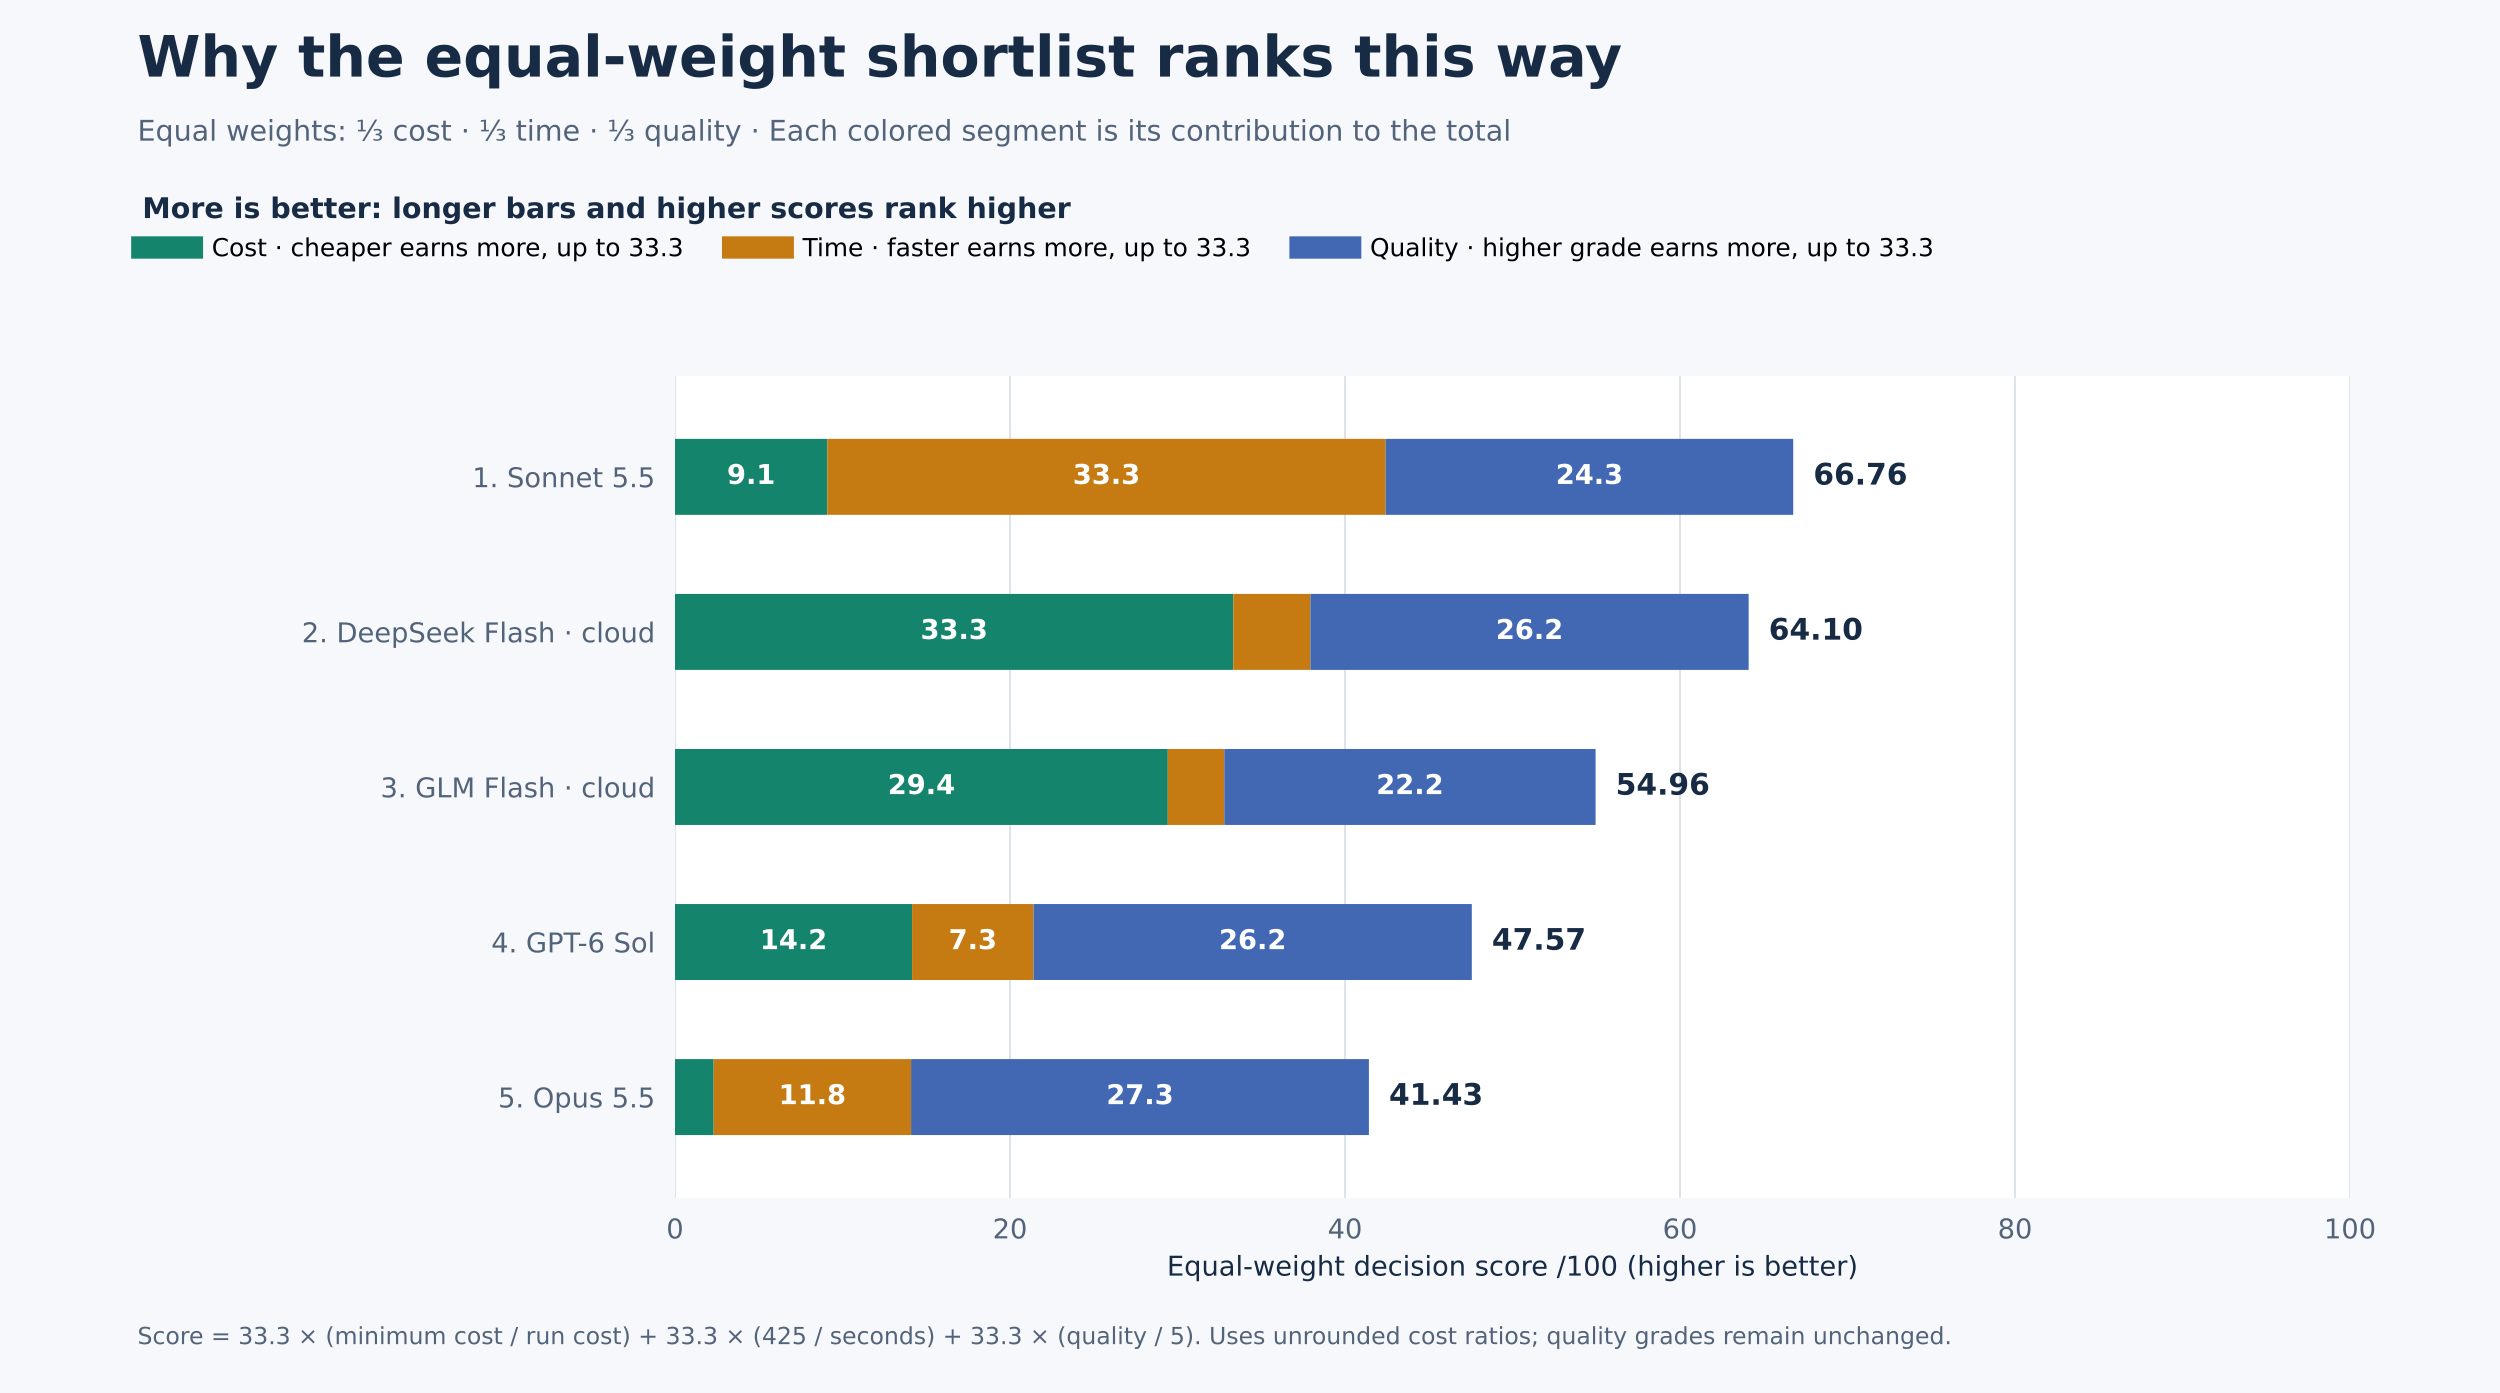
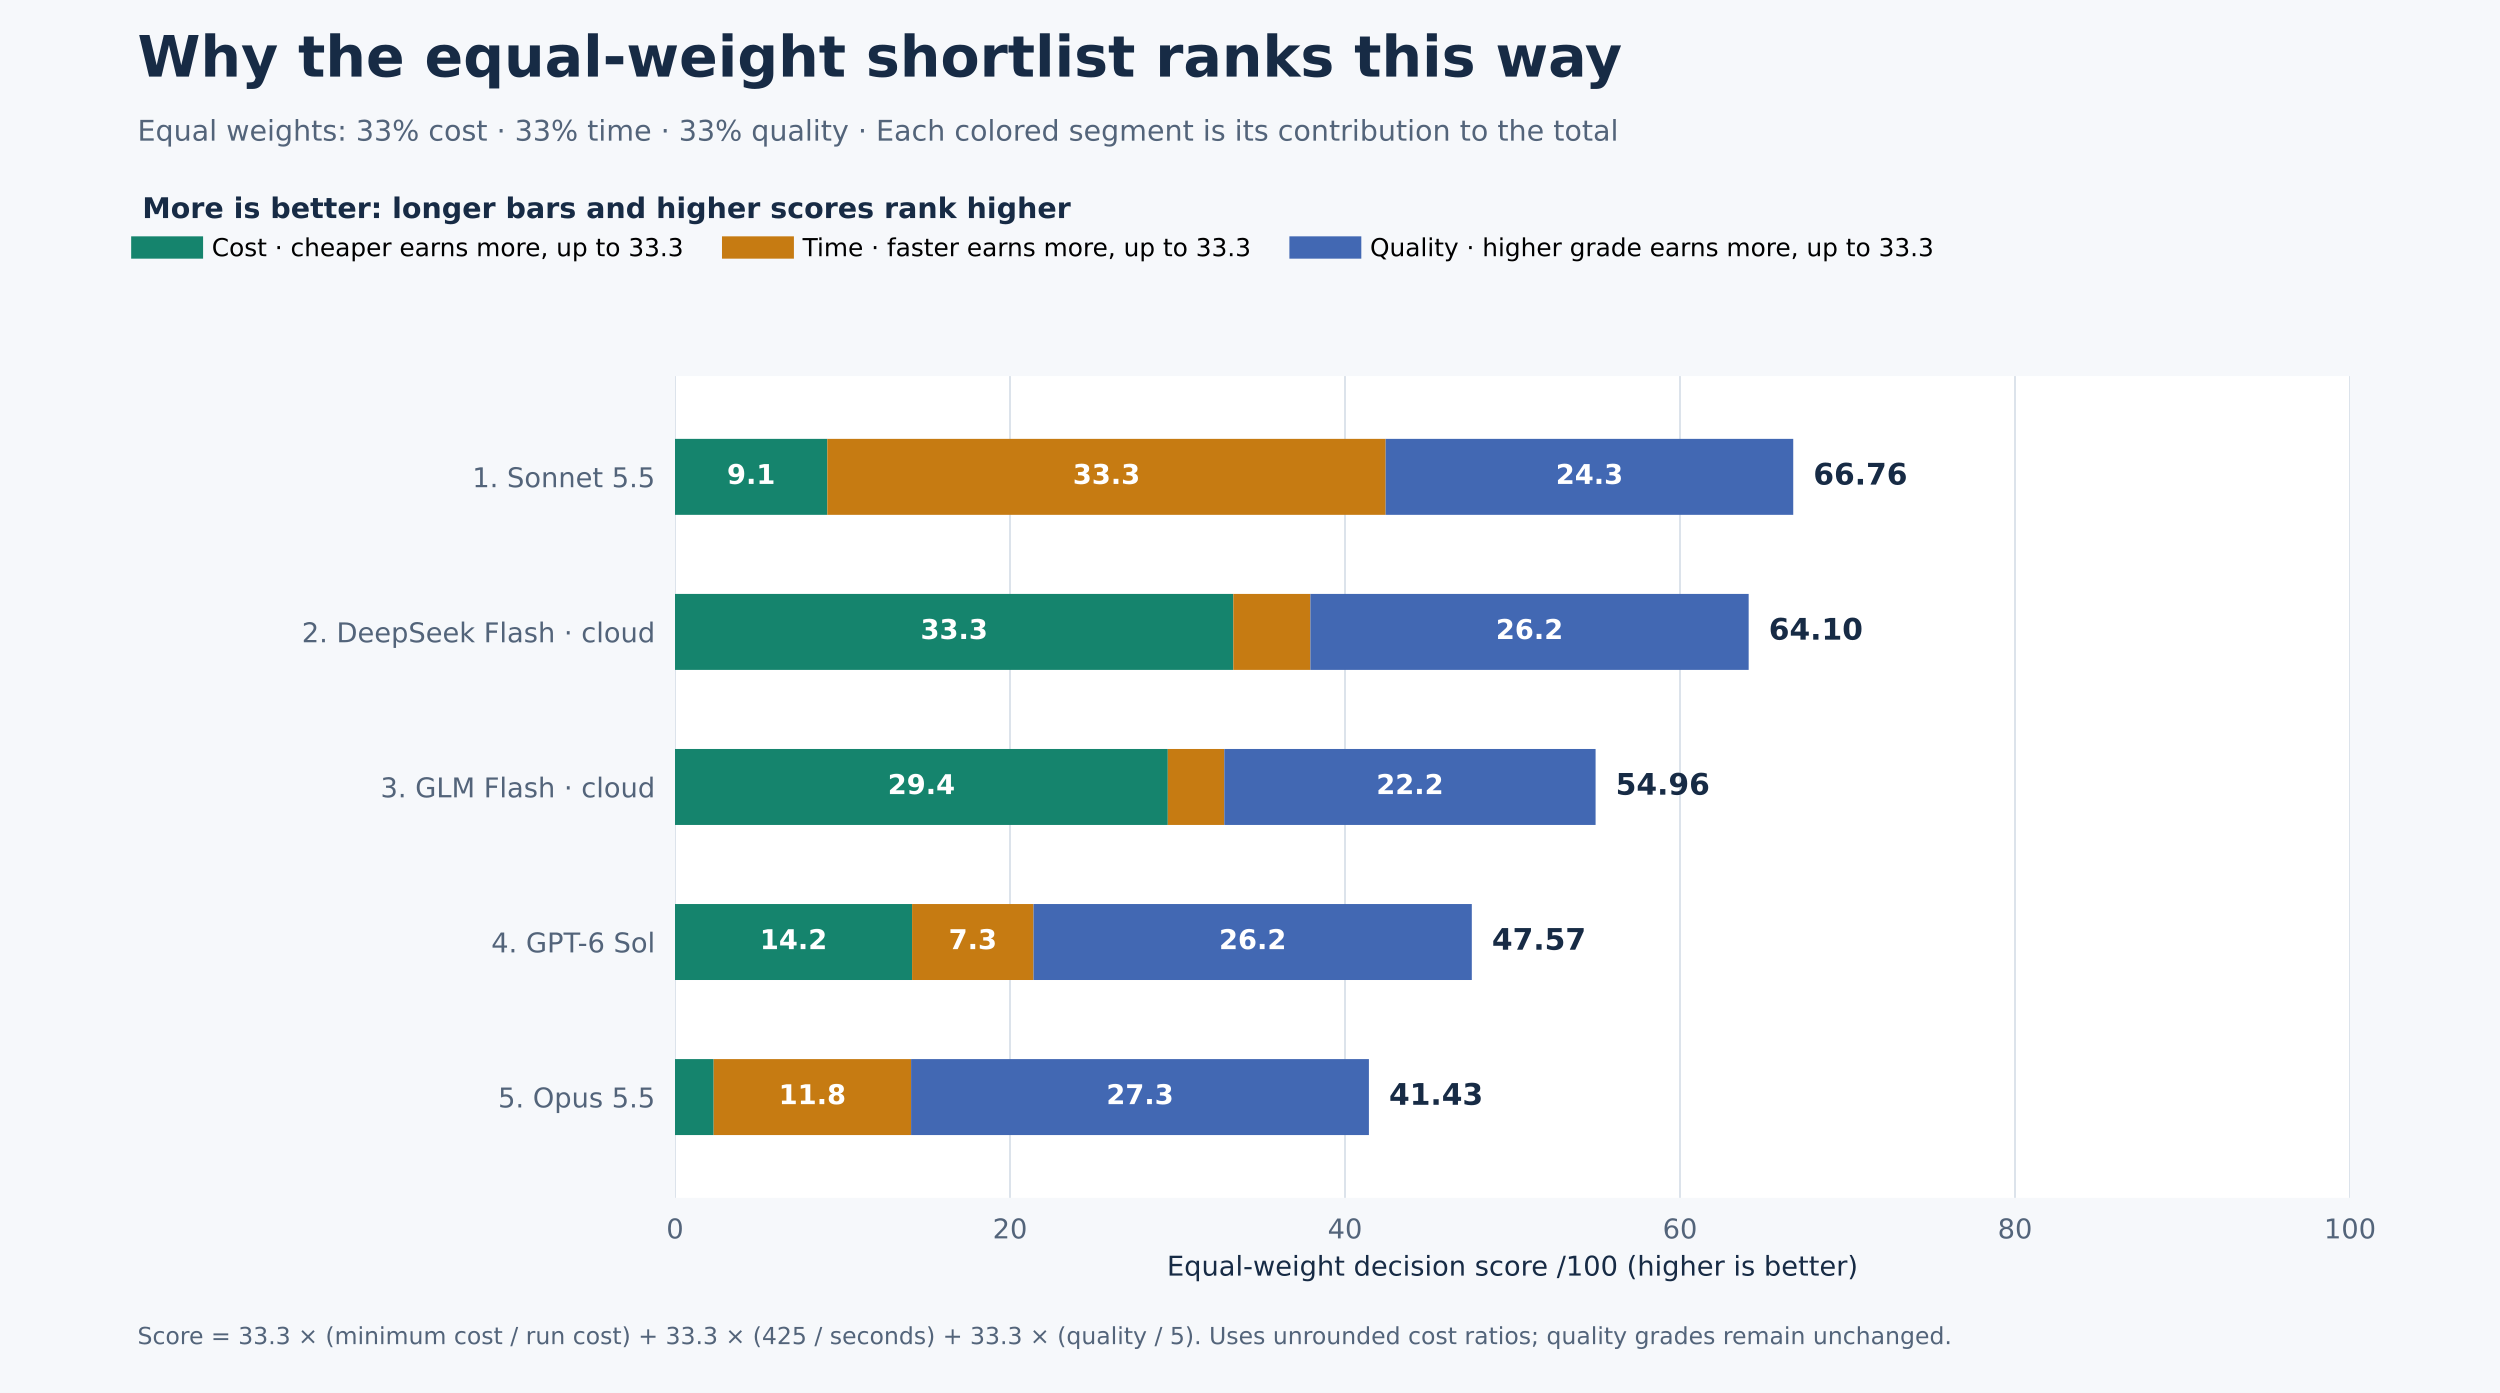
<svg xmlns="http://www.w3.org/2000/svg" width="1008pt" height="561.6pt" viewBox="0 0 1008 561.6" version="1.1">
  <defs>
    <style type="text/css">*{stroke-linejoin: round; stroke-linecap: butt}</style>
  </defs>
  <g id="figure_1">
    <g id="patch_1">
      <path d="M 0 561.6  L 1008 561.6  L 1008 0  L 0 0  z " style="fill: #f6f8fb" />
    </g>
    <g id="axes_1">
      <g id="patch_2">
        <path d="M 272.16 482.976  L 947.52 482.976  L 947.52 151.632  L 272.16 151.632  z " style="fill: #ffffff" />
      </g>
      <g id="matplotlib.axis_1">
        <g id="xtick_1">
          <g id="line2d_1">
-             <path d="M 272.16 482.976  L 272.16 151.632  " clip-path="url(#p9581db2dc6)" style="fill: none; stroke: #dce3eb; stroke-width: 0.8; stroke-linecap: square" />
+             <path d="M 272.16 482.976  L 272.16 151.632  " clip-path="url(#p02d5b66de6)" style="fill: none; stroke: #dce3eb; stroke-width: 0.8; stroke-linecap: square" />
          </g>
          <g id="line2d_2" />
          <g id="text_1">
            <text style="font-size: 11px; font-family: 'DejaVu Sans'; text-anchor: middle; fill: #53647a" x="272.16" y="499.333" transform="rotate(-0 272.16 499.3334)">0</text>
          </g>
        </g>
        <g id="xtick_2">
          <g id="line2d_3">
-             <path d="M 407.232 482.976  L 407.232 151.632  " clip-path="url(#p9581db2dc6)" style="fill: none; stroke: #dce3eb; stroke-width: 0.8; stroke-linecap: square" />
+             <path d="M 407.232 482.976  L 407.232 151.632  " clip-path="url(#p02d5b66de6)" style="fill: none; stroke: #dce3eb; stroke-width: 0.8; stroke-linecap: square" />
          </g>
          <g id="line2d_4" />
          <g id="text_2">
            <text style="font-size: 11px; font-family: 'DejaVu Sans'; text-anchor: middle; fill: #53647a" x="407.232" y="499.333" transform="rotate(-0 407.232 499.3334)">20</text>
          </g>
        </g>
        <g id="xtick_3">
          <g id="line2d_5">
-             <path d="M 542.304 482.976  L 542.304 151.632  " clip-path="url(#p9581db2dc6)" style="fill: none; stroke: #dce3eb; stroke-width: 0.8; stroke-linecap: square" />
+             <path d="M 542.304 482.976  L 542.304 151.632  " clip-path="url(#p02d5b66de6)" style="fill: none; stroke: #dce3eb; stroke-width: 0.8; stroke-linecap: square" />
          </g>
          <g id="line2d_6" />
          <g id="text_3">
            <text style="font-size: 11px; font-family: 'DejaVu Sans'; text-anchor: middle; fill: #53647a" x="542.304" y="499.333" transform="rotate(-0 542.304 499.3334)">40</text>
          </g>
        </g>
        <g id="xtick_4">
          <g id="line2d_7">
-             <path d="M 677.376 482.976  L 677.376 151.632  " clip-path="url(#p9581db2dc6)" style="fill: none; stroke: #dce3eb; stroke-width: 0.8; stroke-linecap: square" />
+             <path d="M 677.376 482.976  L 677.376 151.632  " clip-path="url(#p02d5b66de6)" style="fill: none; stroke: #dce3eb; stroke-width: 0.8; stroke-linecap: square" />
          </g>
          <g id="line2d_8" />
          <g id="text_4">
            <text style="font-size: 11px; font-family: 'DejaVu Sans'; text-anchor: middle; fill: #53647a" x="677.376" y="499.333" transform="rotate(-0 677.376 499.3334)">60</text>
          </g>
        </g>
        <g id="xtick_5">
          <g id="line2d_9">
-             <path d="M 812.448 482.976  L 812.448 151.632  " clip-path="url(#p9581db2dc6)" style="fill: none; stroke: #dce3eb; stroke-width: 0.8; stroke-linecap: square" />
+             <path d="M 812.448 482.976  L 812.448 151.632  " clip-path="url(#p02d5b66de6)" style="fill: none; stroke: #dce3eb; stroke-width: 0.8; stroke-linecap: square" />
          </g>
          <g id="line2d_10" />
          <g id="text_5">
            <text style="font-size: 11px; font-family: 'DejaVu Sans'; text-anchor: middle; fill: #53647a" x="812.448" y="499.333" transform="rotate(-0 812.448 499.3334)">80</text>
          </g>
        </g>
        <g id="xtick_6">
          <g id="line2d_11">
-             <path d="M 947.52 482.976  L 947.52 151.632  " clip-path="url(#p9581db2dc6)" style="fill: none; stroke: #dce3eb; stroke-width: 0.8; stroke-linecap: square" />
+             <path d="M 947.52 482.976  L 947.52 151.632  " clip-path="url(#p02d5b66de6)" style="fill: none; stroke: #dce3eb; stroke-width: 0.8; stroke-linecap: square" />
          </g>
          <g id="line2d_12" />
          <g id="text_6">
            <text style="font-size: 11px; font-family: 'DejaVu Sans'; text-anchor: middle; fill: #53647a" x="947.52" y="499.333" transform="rotate(-0 947.52 499.3334)">100</text>
          </g>
        </g>
        <g id="text_7">
          <text style="font-size: 11px; font-family: 'DejaVu Sans'; text-anchor: middle; fill: #172b45" x="609.84" y="514.334" transform="rotate(-0 609.84 514.3343)">Equal-weight decision score /100 (higher is better)</text>
        </g>
      </g>
      <g id="matplotlib.axis_2">
        <g id="ytick_1">
          <g id="line2d_13" />
          <g id="text_8">
            <text style="font-size: 11px; font-family: 'DejaVu Sans'; text-anchor: end; fill: #53647a" x="264.16" y="196.447" transform="rotate(-0 264.16 196.4472)">1. Sonnet 5.5</text>
          </g>
        </g>
        <g id="ytick_2">
          <g id="line2d_14" />
          <g id="text_9">
            <text style="font-size: 11px; font-family: 'DejaVu Sans'; text-anchor: end; fill: #53647a" x="264.16" y="258.965" transform="rotate(-0 264.16 258.9654)">2. DeepSeek Flash · cloud</text>
          </g>
        </g>
        <g id="ytick_3">
          <g id="line2d_15" />
          <g id="text_10">
            <text style="font-size: 11px; font-family: 'DejaVu Sans'; text-anchor: end; fill: #53647a" x="264.16" y="321.483" transform="rotate(-0 264.16 321.4831)">3. GLM Flash · cloud</text>
          </g>
        </g>
        <g id="ytick_4">
          <g id="line2d_16" />
          <g id="text_11">
            <text style="font-size: 11px; font-family: 'DejaVu Sans'; text-anchor: end; fill: #53647a" x="264.16" y="384.001" transform="rotate(-0 264.16 384.0009)">4. GPT-6 Sol</text>
          </g>
        </g>
        <g id="ytick_5">
          <g id="line2d_17" />
          <g id="text_12">
            <text style="font-size: 11px; font-family: 'DejaVu Sans'; text-anchor: end; fill: #53647a" x="264.16" y="446.518" transform="rotate(-0 264.16 446.5182)">5. Opus 5.5</text>
          </g>
        </g>
      </g>
      <g id="patch_3">
-         <path d="M 272.16 207.585  L 333.575 207.585  L 333.575 176.952  L 272.16 176.952  z " clip-path="url(#p9581db2dc6)" style="fill: #15846d" />
+         <path d="M 272.16 207.585  L 333.575 207.585  L 333.575 176.952  L 272.16 176.952  z " clip-path="url(#p02d5b66de6)" style="fill: #15846d" />
      </g>
      <g id="patch_4">
-         <path d="M 333.575 207.585  L 558.695 207.585  L 558.695 176.952  L 333.575 176.952  z " clip-path="url(#p9581db2dc6)" style="fill: #c67b12" />
+         <path d="M 333.575 207.585  L 558.695 207.585  L 558.695 176.952  L 333.575 176.952  z " clip-path="url(#p02d5b66de6)" style="fill: #c67b12" />
      </g>
      <g id="patch_5">
-         <path d="M 558.695 207.585  L 723.033 207.585  L 723.033 176.952  L 558.695 176.952  z " clip-path="url(#p9581db2dc6)" style="fill: #4268b3" />
+         <path d="M 558.695 207.585  L 723.033 207.585  L 723.033 176.952  L 558.695 176.952  z " clip-path="url(#p02d5b66de6)" style="fill: #4268b3" />
      </g>
      <g id="patch_6">
-         <path d="M 272.16 270.103  L 497.28 270.103  L 497.28 239.469  L 272.16 239.469  z " clip-path="url(#p9581db2dc6)" style="fill: #15846d" />
+         <path d="M 272.16 270.103  L 497.28 270.103  L 497.28 239.469  L 272.16 239.469  z " clip-path="url(#p02d5b66de6)" style="fill: #15846d" />
      </g>
      <g id="patch_7">
-         <path d="M 497.28 270.103  L 528.344 270.103  L 528.344 239.469  L 497.28 239.469  z " clip-path="url(#p9581db2dc6)" style="fill: #c67b12" />
+         <path d="M 497.28 270.103  L 528.344 270.103  L 528.344 239.469  L 497.28 239.469  z " clip-path="url(#p02d5b66de6)" style="fill: #c67b12" />
      </g>
      <g id="patch_8">
-         <path d="M 528.344 270.103  L 705.063 270.103  L 705.063 239.469  L 528.344 239.469  z " clip-path="url(#p9581db2dc6)" style="fill: #4268b3" />
+         <path d="M 528.344 270.103  L 705.063 270.103  L 705.063 239.469  L 528.344 239.469  z " clip-path="url(#p02d5b66de6)" style="fill: #4268b3" />
      </g>
      <g id="patch_9">
-         <path d="M 272.16 332.621  L 470.857 332.621  L 470.857 301.987  L 272.16 301.987  z " clip-path="url(#p9581db2dc6)" style="fill: #15846d" />
+         <path d="M 272.16 332.621  L 470.857 332.621  L 470.857 301.987  L 272.16 301.987  z " clip-path="url(#p02d5b66de6)" style="fill: #15846d" />
      </g>
      <g id="patch_10">
-         <path d="M 470.857 332.621  L 493.637 332.621  L 493.637 301.987  L 470.857 301.987  z " clip-path="url(#p9581db2dc6)" style="fill: #c67b12" />
+         <path d="M 470.857 332.621  L 493.637 332.621  L 493.637 301.987  L 470.857 301.987  z " clip-path="url(#p02d5b66de6)" style="fill: #c67b12" />
      </g>
      <g id="patch_11">
-         <path d="M 493.637 332.621  L 643.342 332.621  L 643.342 301.987  L 493.637 301.987  z " clip-path="url(#p9581db2dc6)" style="fill: #4268b3" />
+         <path d="M 493.637 332.621  L 643.342 332.621  L 643.342 301.987  L 493.637 301.987  z " clip-path="url(#p02d5b66de6)" style="fill: #4268b3" />
      </g>
      <g id="patch_12">
-         <path d="M 272.16 395.139  L 367.75 395.139  L 367.75 364.505  L 272.16 364.505  z " clip-path="url(#p9581db2dc6)" style="fill: #15846d" />
+         <path d="M 272.16 395.139  L 367.75 395.139  L 367.75 364.505  L 272.16 364.505  z " clip-path="url(#p02d5b66de6)" style="fill: #15846d" />
      </g>
      <g id="patch_13">
-         <path d="M 367.75 395.139  L 416.714 395.139  L 416.714 364.505  L 367.75 364.505  z " clip-path="url(#p9581db2dc6)" style="fill: #c67b12" />
+         <path d="M 367.75 395.139  L 416.714 395.139  L 416.714 364.505  L 367.75 364.505  z " clip-path="url(#p02d5b66de6)" style="fill: #c67b12" />
      </g>
      <g id="patch_14">
-         <path d="M 416.714 395.139  L 593.434 395.139  L 593.434 364.505  L 416.714 364.505  z " clip-path="url(#p9581db2dc6)" style="fill: #4268b3" />
+         <path d="M 416.714 395.139  L 593.434 395.139  L 593.434 364.505  L 416.714 364.505  z " clip-path="url(#p02d5b66de6)" style="fill: #4268b3" />
      </g>
      <g id="patch_15">
-         <path d="M 272.16 457.656  L 287.75 457.656  L 287.75 427.023  L 272.16 427.023  z " clip-path="url(#p9581db2dc6)" style="fill: #15846d" />
+         <path d="M 272.16 457.656  L 287.75 457.656  L 287.75 427.023  L 272.16 427.023  z " clip-path="url(#p02d5b66de6)" style="fill: #15846d" />
      </g>
      <g id="patch_16">
-         <path d="M 287.75 457.656  L 367.347 457.656  L 367.347 427.023  L 287.75 427.023  z " clip-path="url(#p9581db2dc6)" style="fill: #c67b12" />
+         <path d="M 287.75 457.656  L 367.347 457.656  L 367.347 427.023  L 287.75 427.023  z " clip-path="url(#p02d5b66de6)" style="fill: #c67b12" />
      </g>
      <g id="patch_17">
-         <path d="M 367.347 457.656  L 551.946 457.656  L 551.946 427.023  L 367.347 427.023  z " clip-path="url(#p9581db2dc6)" style="fill: #4268b3" />
+         <path d="M 367.347 457.656  L 551.946 457.656  L 551.946 427.023  L 367.347 427.023  z " clip-path="url(#p02d5b66de6)" style="fill: #4268b3" />
      </g>
      <g id="text_13">
        <text style="font-weight: 700; font-size: 11px; font-family: 'DejaVu Sans'; text-anchor: middle; fill: #ffffff" x="302.867" y="195.126" transform="rotate(-0 302.8675 195.1259)">9.1</text>
      </g>
      <g id="text_14">
        <text style="font-weight: 700; font-size: 11px; font-family: 'DejaVu Sans'; text-anchor: middle; fill: #ffffff" x="446.135" y="195.126" transform="rotate(-0 446.1349 195.1259)">33.3</text>
      </g>
      <g id="text_15">
        <text style="font-weight: 700; font-size: 11px; font-family: 'DejaVu Sans'; text-anchor: middle; fill: #ffffff" x="640.864" y="195.126" transform="rotate(-0 640.8637 195.1259)">24.3</text>
      </g>
      <g id="text_16">
        <text style="font-weight: 700; font-size: 12px; font-family: 'DejaVu Sans'; text-anchor: start; fill: #172b45" x="731.137" y="195.386" transform="rotate(-0 731.1368 195.3857)">66.76</text>
      </g>
      <g id="text_17">
        <text style="font-weight: 700; font-size: 11px; font-family: 'DejaVu Sans'; text-anchor: middle; fill: #ffffff" x="384.72" y="257.644" transform="rotate(-0 384.72 257.6437)">33.3</text>
      </g>
      <g id="text_18">
        <text style="font-weight: 700; font-size: 11px; font-family: 'DejaVu Sans'; text-anchor: middle; fill: #ffffff" x="616.703" y="257.644" transform="rotate(-0 616.7032 257.6437)">26.2</text>
      </g>
      <g id="text_19">
        <text style="font-weight: 700; font-size: 12px; font-family: 'DejaVu Sans'; text-anchor: start; fill: #172b45" x="713.167" y="257.903" transform="rotate(-0 713.1672 257.9035)">64.10</text>
      </g>
      <g id="text_20">
        <text style="font-weight: 700; font-size: 11px; font-family: 'DejaVu Sans'; text-anchor: middle; fill: #ffffff" x="371.509" y="320.161" transform="rotate(-0 371.5087 320.1614)">29.4</text>
      </g>
      <g id="text_21">
        <text style="font-weight: 700; font-size: 11px; font-family: 'DejaVu Sans'; text-anchor: middle; fill: #ffffff" x="568.49" y="320.161" transform="rotate(-0 568.4899 320.1614)">22.2</text>
      </g>
      <g id="text_22">
        <text style="font-weight: 700; font-size: 12px; font-family: 'DejaVu Sans'; text-anchor: start; fill: #172b45" x="651.447" y="320.421" transform="rotate(-0 651.4466 320.4212)">54.96</text>
      </g>
      <g id="text_23">
        <text style="font-weight: 700; font-size: 11px; font-family: 'DejaVu Sans'; text-anchor: middle; fill: #ffffff" x="319.955" y="382.679" transform="rotate(-0 319.9551 382.6792)">14.2</text>
      </g>
      <g id="text_24">
        <text style="font-weight: 700; font-size: 11px; font-family: 'DejaVu Sans'; text-anchor: middle; fill: #ffffff" x="392.232" y="382.679" transform="rotate(-0 392.2323 382.6792)">7.3</text>
      </g>
      <g id="text_25">
        <text style="font-weight: 700; font-size: 11px; font-family: 'DejaVu Sans'; text-anchor: middle; fill: #ffffff" x="505.074" y="382.679" transform="rotate(-0 505.074 382.6792)">26.2</text>
      </g>
      <g id="text_26">
        <text style="font-weight: 700; font-size: 12px; font-family: 'DejaVu Sans'; text-anchor: start; fill: #172b45" x="601.538" y="382.939" transform="rotate(-0 601.5379 382.9389)">47.57</text>
      </g>
      <g id="text_27">
        <text style="font-weight: 700; font-size: 11px; font-family: 'DejaVu Sans'; text-anchor: middle; fill: #ffffff" x="327.549" y="445.197" transform="rotate(-0 327.5485 445.1969)">11.8</text>
      </g>
      <g id="text_28">
        <text style="font-weight: 700; font-size: 11px; font-family: 'DejaVu Sans'; text-anchor: middle; fill: #ffffff" x="459.646" y="445.197" transform="rotate(-0 459.6464 445.1969)">27.3</text>
      </g>
      <g id="text_29">
        <text style="font-weight: 700; font-size: 12px; font-family: 'DejaVu Sans'; text-anchor: start; fill: #172b45" x="560.05" y="445.457" transform="rotate(-0 560.0499 445.4567)">41.43</text>
      </g>
      <g id="legend_1">
        <g id="text_30">
          <text style="font-weight: 700; font-size: 11.5px; font-family: 'DejaVu Sans'; text-anchor: start; fill: #172b45" x="57.384" y="87.938" transform="rotate(-0 57.384 87.9382)">More is better: longer bars and higher scores rank higher</text>
        </g>
        <g id="line2d_18">
          <path d="M 57.384 99.799  L 67.384 99.799  L 77.384 99.799  " style="fill: none; stroke: #15846d; stroke-width: 9; stroke-linecap: square" />
        </g>
        <g id="text_31">
          <text style="font-size: 10px; font-family: 'DejaVu Sans'; text-anchor: start" x="85.384" y="103.299" transform="rotate(-0 85.384 103.2993)">Cost · cheaper earns more, up to 33.3</text>
        </g>
        <g id="line2d_19">
          <path d="M 295.606 99.799  L 305.606 99.799  L 315.606 99.799  " style="fill: none; stroke: #c67b12; stroke-width: 9; stroke-linecap: square" />
        </g>
        <g id="text_32">
          <text style="font-size: 10px; font-family: 'DejaVu Sans'; text-anchor: start" x="323.606" y="103.299" transform="rotate(-0 323.6059 103.2993)">Time · faster earns more, up to 33.3</text>
        </g>
        <g id="line2d_20">
          <path d="M 524.381 99.799  L 534.381 99.799  L 544.381 99.799  " style="fill: none; stroke: #4268b3; stroke-width: 9; stroke-linecap: square" />
        </g>
        <g id="text_33">
          <text style="font-size: 10px; font-family: 'DejaVu Sans'; text-anchor: start" x="552.381" y="103.299" transform="rotate(-0 552.3809 103.2993)">Quality · higher grade earns more, up to 33.3</text>
        </g>
      </g>
    </g>
    <g id="text_34">
      <text style="font-weight: 700; font-size: 23px; font-family: 'DejaVu Sans'; text-anchor: start; fill: #172b45" x="55.44" y="30.888" transform="rotate(-0 55.44 30.888)">Why the equal-weight shortlist ranks this way</text>
    </g>
    <g id="text_35">
-       <text style="font-size: 11.5px; font-family: 'DejaVu Sans'; text-anchor: start; fill: #53647a" x="55.44" y="56.722" transform="rotate(-0 55.44 56.7216)">Equal weights: ⅓ cost · ⅓ time · ⅓ quality · Each colored segment is its contribution to the total</text>
+       <text style="font-size: 11.5px; font-family: 'DejaVu Sans'; text-anchor: start; fill: #53647a" x="55.44" y="56.722" transform="rotate(-0 55.44 56.7216)">Equal weights: 33% cost · 33% time · 33% quality · Each colored segment is its contribution to the total</text>
    </g>
    <g id="text_36">
      <text style="font-size: 9.5px; font-family: 'DejaVu Sans'; text-anchor: start; fill: #53647a" x="55.44" y="541.944" transform="rotate(-0 55.44 541.944)">Score = 33.3 × (minimum cost / run cost) + 33.3 × (425 / seconds) + 33.3 × (quality / 5). Uses unrounded cost ratios; quality grades remain unchanged.</text>
    </g>
  </g>
  <defs>
-     <clipPath id="p9581db2dc6">
+     <clipPath id="p02d5b66de6">
      <rect x="272.16" y="151.632" width="675.36" height="331.344" />
    </clipPath>
  </defs>
</svg>
